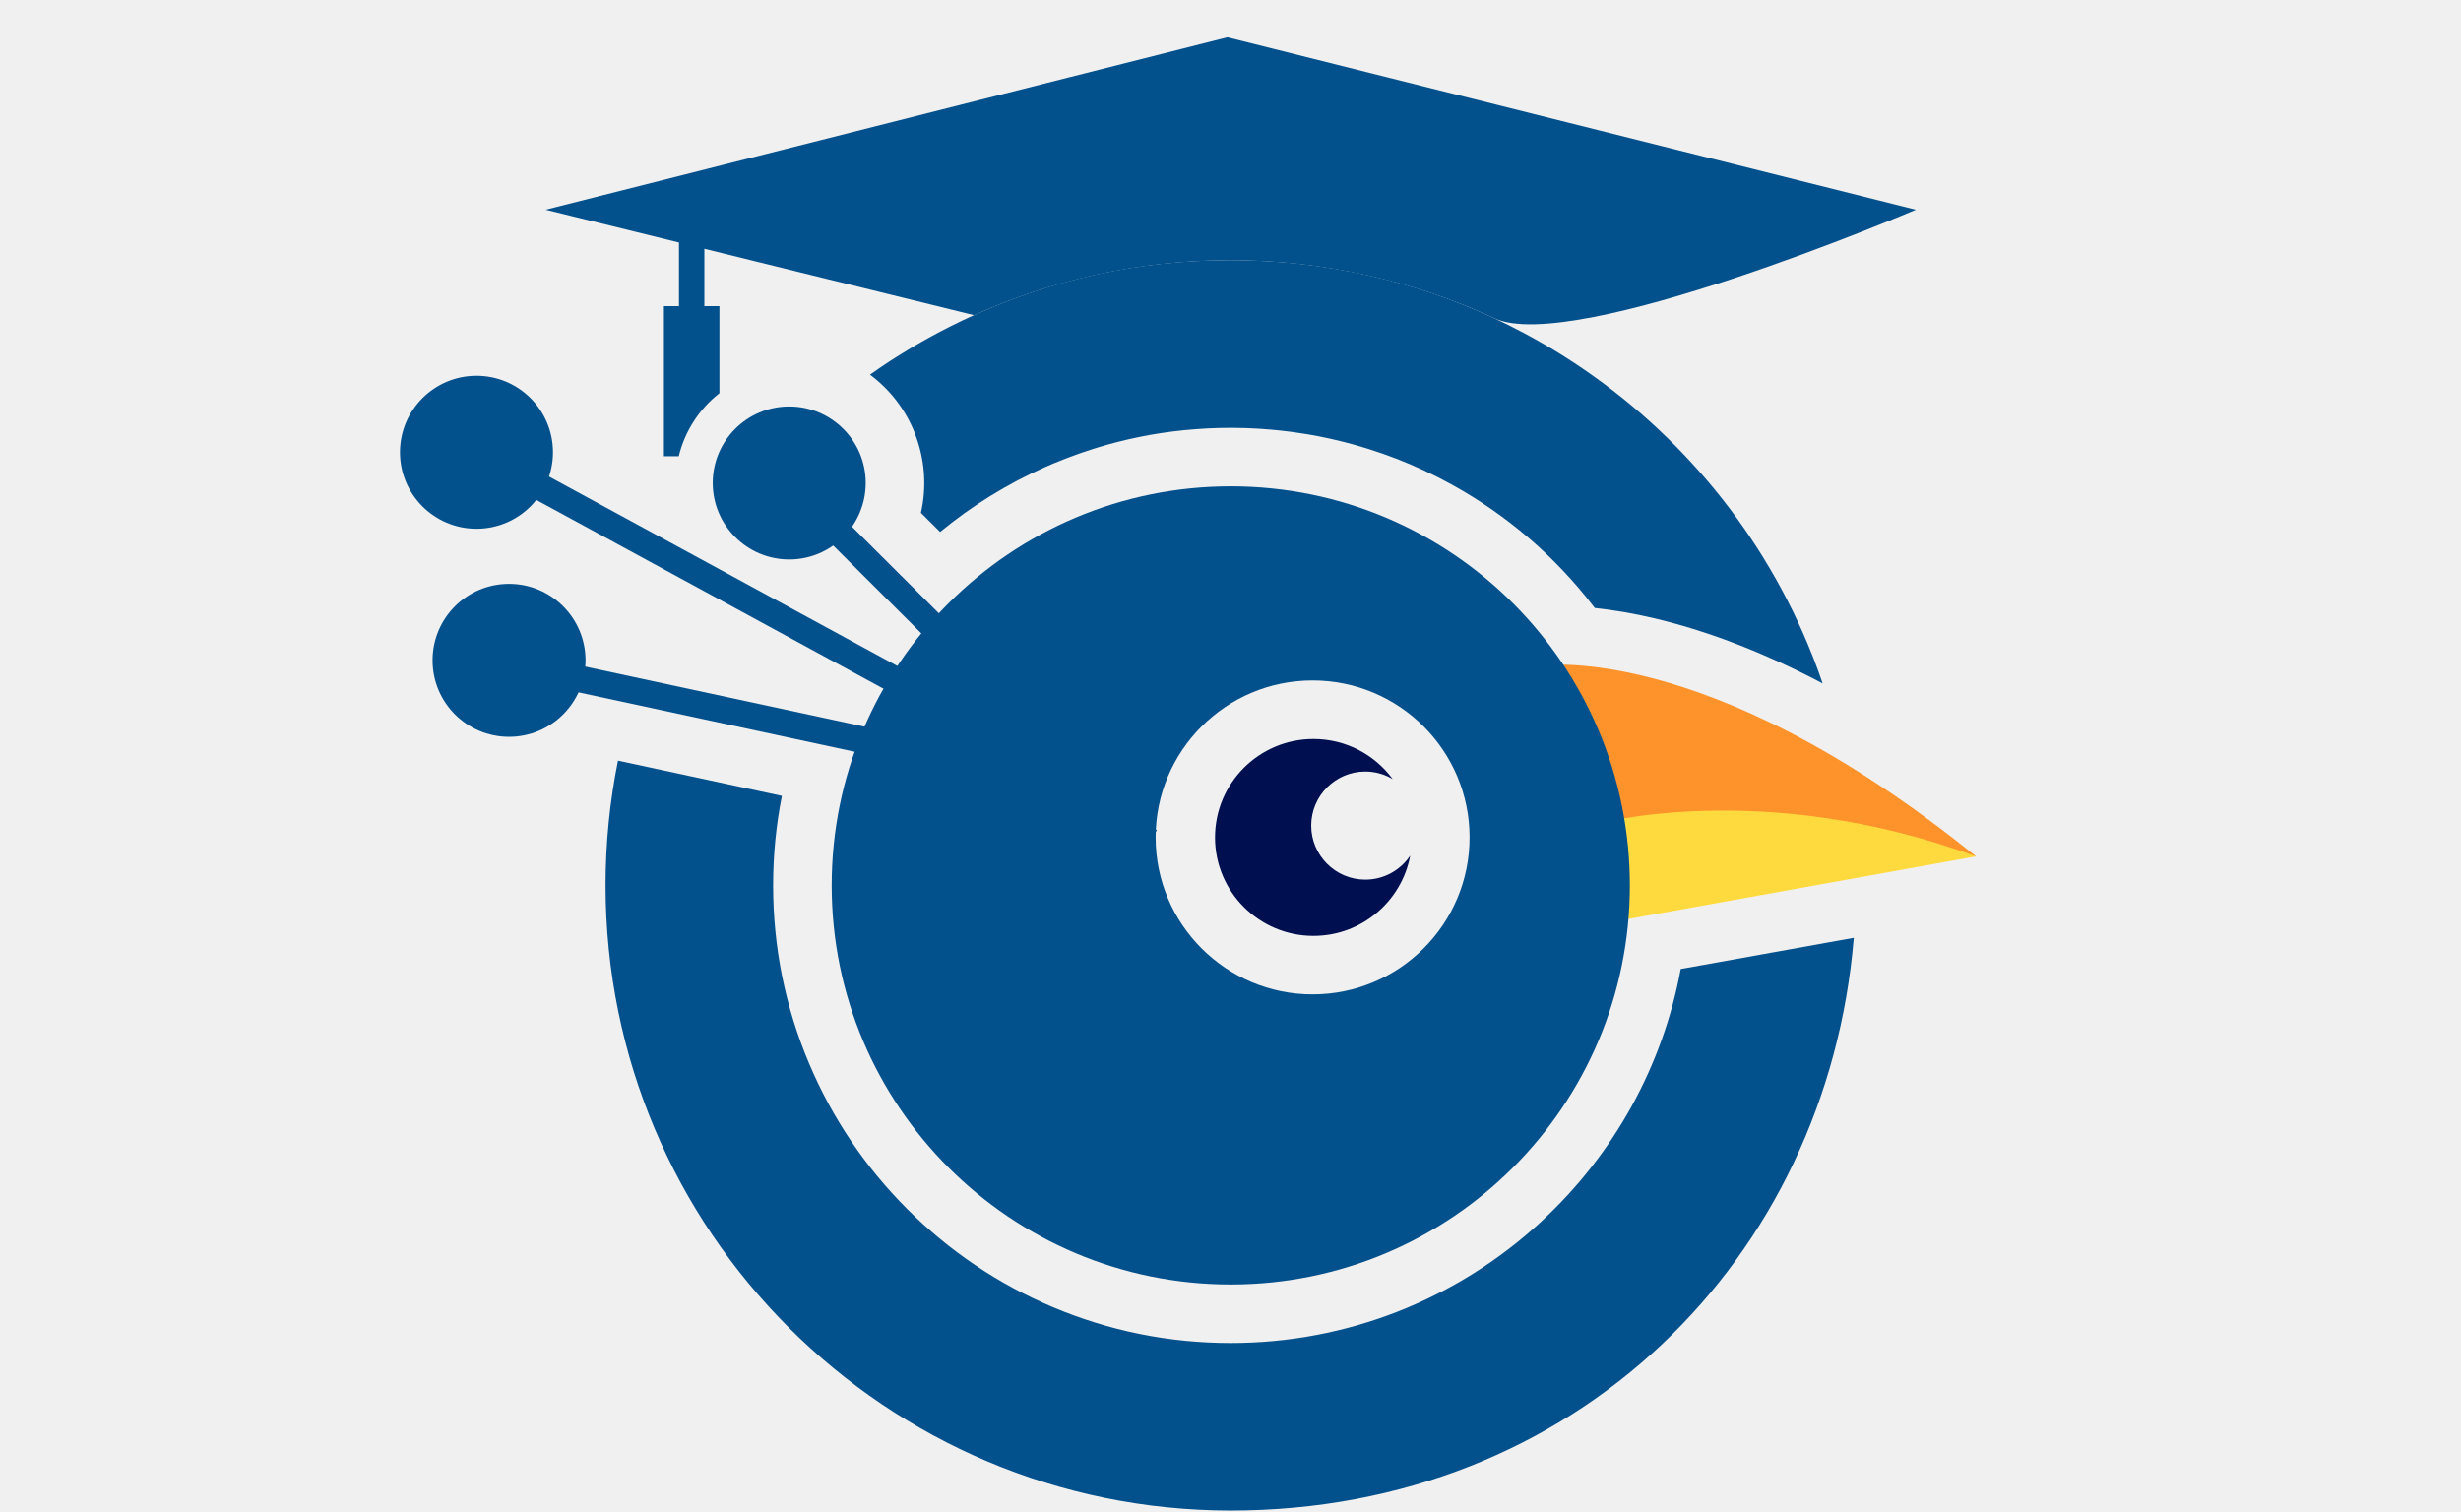
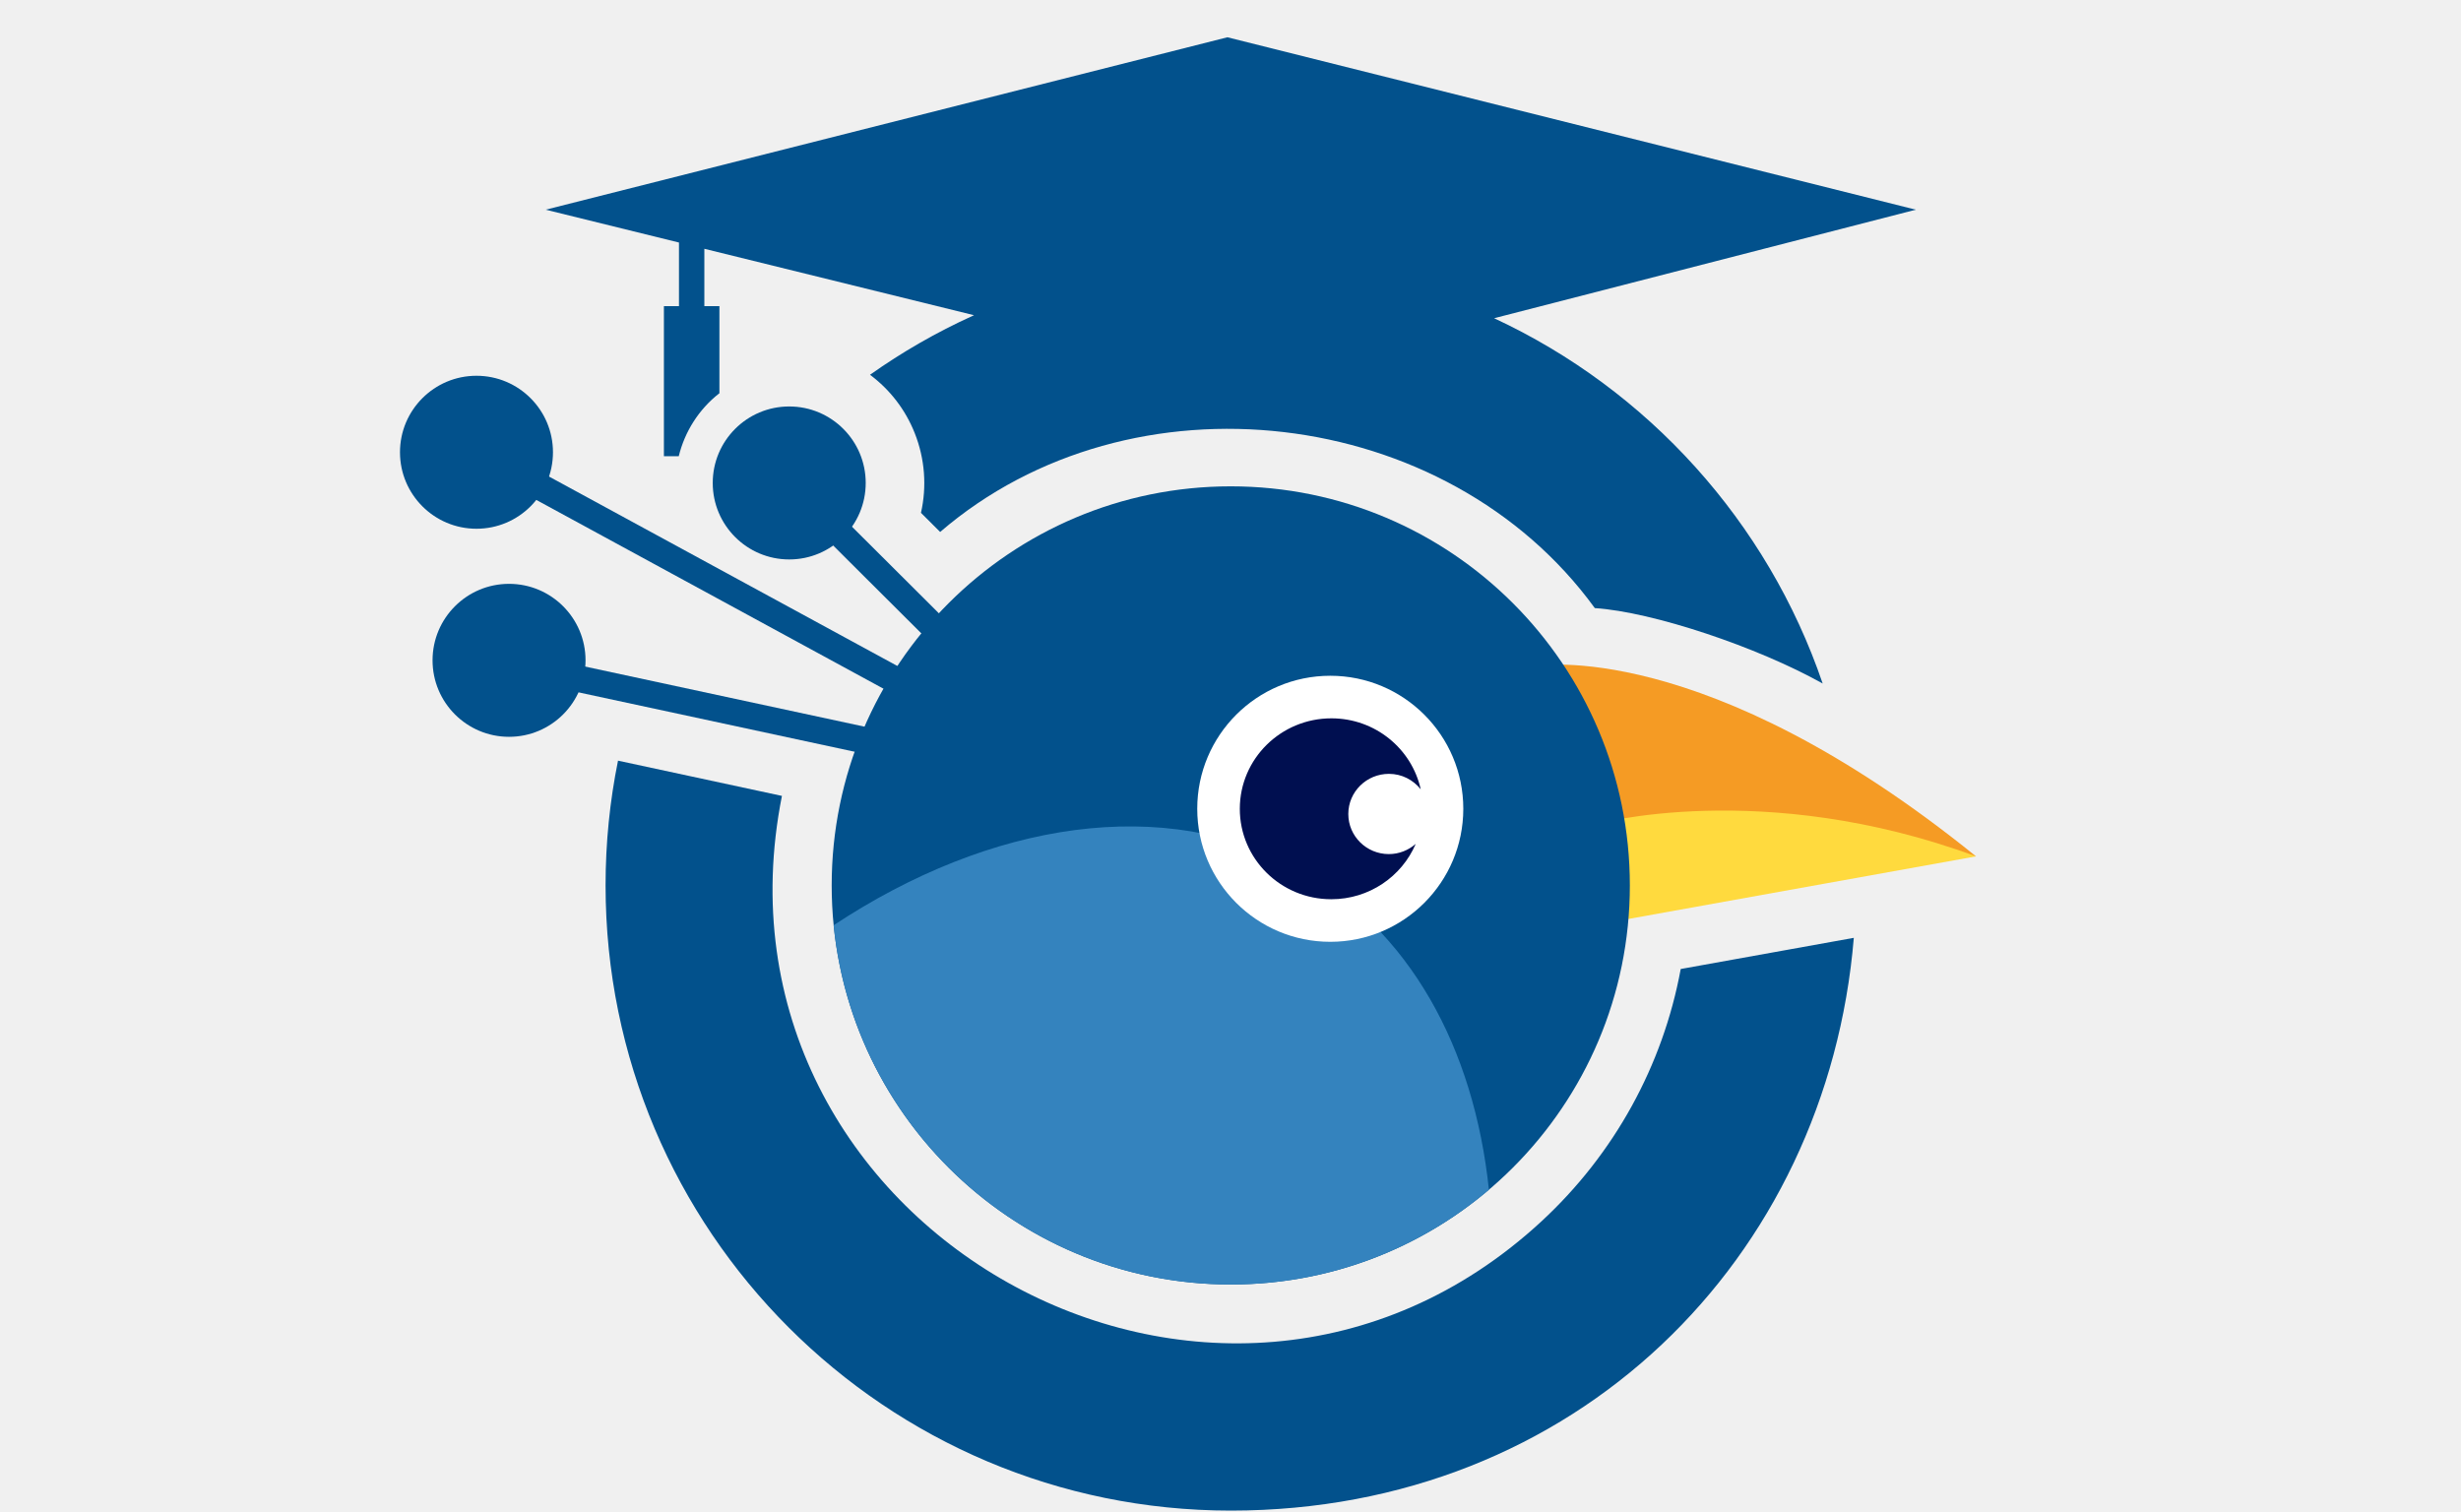
<svg xmlns="http://www.w3.org/2000/svg" role="img" aria-hidden="true" focusable="false" viewBox="0 0 925 568">
-   <path fill="#ffda3e" d="M619.46 261.44c.84 7.07-18.88 78.47-20.93 86.41l144.19-25.96-123.26-60.45Z" />
-   <path fill="#fe932c" d="M742.72 321.89c-102.29-82.74-165.39-71.58-165.39-71.58 5.99 13.47 20.19 44.51 21.98 59.58 0 0 62.96-17.67 143.41 12Z" />
-   <path fill="#02518c" d="M462.6 182.8c-82.84 0-150 67.16-150 150s67.16 150 150 150 150-67.16 150-150-67.16-150-150-150Zm30.76 190.96c-32.58 0-59-26.42-59-59s26.42-59 59-59 59 26.42 59 59-26.42 59-59 59Z" />
-   <path fill="#000f50" d="M530.04 321.61c-3.65 5.43-9.85 9.02-16.88 9.02-11.21 0-20.32-9.12-20.32-20.32s9.12-20.32 20.32-20.32c3.77 0 7.29 1.05 10.31 2.84-6.74-9.14-17.57-15.06-29.79-15.06-20.44 0-37 16.57-37 37s16.57 37 37 37c18.1 0 33.15-12.99 36.36-30.15Z" />
  <g fill="#02518c">
    <circle cx="179.09" cy="169.99" r="28.75" />
    <circle cx="296.64" cy="181.53" r="28.75" />
    <circle cx="191.33" cy="248.2" r="28.75" />
    <path d="m293.096 185.052 7.059-7.083L434.825 312.169l-7.059 7.083z" />
    <path d="m203.138 257.162 2.103-9.776 215.305 46.315-2.103 9.776z" />
    <path d="m416.26 304.65-239.62-130.3 4.9-8.72 239.62 130.3-4.9 8.72z" />
  </g>
-   <path fill="#02518c" d="M579.34 459.11c-31.86 29.46-73.32 45.69-116.74 45.69-23.21 0-45.74-4.55-66.96-13.53-20.48-8.66-38.88-21.06-54.67-36.85-15.79-15.79-28.19-34.18-36.85-54.67-8.98-21.22-13.53-43.75-13.53-66.96 0-11.36 1.1-22.61 3.3-33.64l-61.61-13.25c-3.07 15.15-4.68 30.83-4.68 46.88 0 129.79 105.21 235 235 235s224.15-94.72 234.17-215.28l-65.05 11.71c-6.7 36.29-24.94 69.51-52.38 94.88ZM461.34 14.01l-59.73 15.11-196.51 49.7 50.1 12.34v23.91h-5.66v56.42h5.58c2.26-9.27 7.57-17.69 15.28-23.69v-32.73h-5.66V93.51l68.1 16.77 33.26 8.19c-.18.08-.36.17-.54.25 29.59-13.44 62.45-20.92 97.06-20.92s68.9 7.81 98.98 21.81 158.51-40.78 158.51-40.78L461.34 14.01ZM256.7 156.45v-.02l.05-.04c-.02.02-.04.04-.05.06Z" />
-   <path fill="#02518c" d="M343.8 162.78c3.85 9.69 4.58 20.12 2.34 29.97l7.21 7.19c1.37-1.13 2.75-2.22 4.15-3.3l.9-.69c1.26-.96 2.52-1.9 3.81-2.83.16-.12.32-.23.48-.35 1.48-1.06 2.98-2.09 4.5-3.1.16-.11.32-.21.48-.32 1.38-.92 2.78-1.81 4.19-2.69.2-.13.41-.25.61-.38 3.14-1.93 6.34-3.76 9.61-5.49.18-.09.35-.19.53-.28 3.29-1.73 6.64-3.36 10.06-4.88.06-.03.12-.06.17-.08.19-.09.39-.17.59-.25.74-.33 1.48-.66 2.22-.97.29-.12.59-.24.89-.36.46-.19.92-.38 1.38-.56.88-.36 1.75-.71 2.63-1.05.55-.21 1.11-.42 1.66-.63.79-.3 1.59-.59 2.39-.88.63-.23 1.26-.44 1.88-.66.73-.25 1.46-.5 2.19-.74.69-.23 1.37-.45 2.06-.67.68-.22 1.37-.43 2.05-.64.73-.22 1.47-.44 2.2-.65.65-.19 1.3-.37 1.95-.55.77-.21 1.54-.42 2.31-.62.62-.16 1.25-.32 1.87-.47.8-.2 1.59-.39 2.39-.58.61-.14 1.22-.28 1.83-.41.81-.18 1.63-.36 2.44-.53.61-.12 1.21-.24 1.82-.36.82-.16 1.64-.32 2.46-.47.61-.11 1.23-.21 1.84-.31.82-.14 1.63-.27 2.45-.4.63-.1 1.27-.18 1.91-.27.8-.11 1.61-.23 2.42-.33.66-.08 1.32-.16 1.99-.23.78-.09 1.57-.18 2.35-.26.71-.07 1.42-.13 2.13-.19.74-.07 1.49-.14 2.24-.19.78-.06 1.56-.1 2.34-.15.68-.04 1.37-.09 2.05-.13.91-.05 1.82-.07 2.73-.11.56-.02 1.12-.05 1.68-.06 1.44-.04 2.88-.05 4.32-.06h.11c1.84 0 3.67.03 5.49.09.54.02 1.08.05 1.61.07 1.31.05 2.61.12 3.91.2.6.04 1.19.09 1.79.13 1.26.09 2.53.2 3.79.32.57.06 1.14.11 1.71.17 1.33.14 2.66.3 3.99.47.48.06.95.12 1.43.19 1.54.21 3.08.45 4.61.7.25.04.51.08.76.12 5.58.95 11.08 2.18 16.49 3.66.24.07.48.14.72.2 1.55.43 3.08.88 4.62 1.36.31.1.61.19.92.29 1.51.48 3.02.97 4.51 1.49l.78.27c1.7.6 3.38 1.22 5.06 1.86l.09.03c3.58 1.39 7.11 2.9 10.58 4.52l.12.06c1.64.77 3.26 1.56 4.88 2.38.19.1.39.2.58.3 1.52.78 3.02 1.58 4.51 2.4.15.08.31.17.46.25 20.31 11.26 38.36 26.66 52.89 45.53.05.06.1.12.14.18.13.17.26.33.39.49 13.05 1.37 30.75 4.92 52.43 13.21 10.92 4.18 21.99 9.23 33.19 15.13-1.09-3.2-2.23-6.37-3.46-9.51-.01-.03-.02-.05-.03-.08-.69-1.77-1.41-3.52-2.14-5.27-.07-.17-.15-.35-.22-.52-2.28-5.41-4.76-10.71-7.43-15.9-.08-.16-.16-.31-.24-.47-2.68-5.2-5.56-10.28-8.61-15.25-.08-.13-.16-.26-.24-.4-3.07-4.98-6.33-9.83-9.75-14.55-.08-.1-.15-.21-.23-.31-3.45-4.73-7.06-9.33-10.85-13.79l-.21-.24c-3.8-4.47-7.77-8.8-11.89-12.97l-.17-.17c-4.14-4.18-8.44-8.21-12.89-12.08-.05-.04-.09-.08-.14-.12-4.46-3.87-9.07-7.58-13.82-11.11-.04-.03-.07-.06-.11-.08-4.75-3.53-9.65-6.89-14.67-10.07-.04-.02-.08-.05-.11-.07-5.02-3.17-10.17-6.15-15.43-8.94-.05-.03-.1-.05-.16-.08-3.51-1.86-7.08-3.63-10.69-5.31h.01c-30.08-13.99-63.62-21.81-98.98-21.81s-67.47 7.49-97.06 20.92c-.42.19-.84.39-1.26.58-.9.41-1.79.83-2.68 1.25-.43.21-.86.42-1.3.63-.87.42-1.75.85-2.61 1.28-.43.22-.86.44-1.29.65-.86.44-1.73.88-2.58 1.33-.43.22-.85.45-1.27.67-.86.46-1.71.92-2.57 1.38-.42.23-.83.46-1.24.69-.86.48-1.71.96-2.56 1.44l-1.2.69c-.86.5-1.71 1-2.57 1.51-.38.23-.77.46-1.15.69-.87.52-1.73 1.05-2.59 1.59-.36.22-.72.45-1.08.67-.89.56-1.77 1.12-2.65 1.69-.32.21-.65.42-.97.63-.92.6-1.83 1.21-2.74 1.83-.28.19-.56.37-.83.56-.97.66-1.94 1.34-2.9 2.02-.16.12-.33.23-.49.35 7.53 5.61 13.31 13.13 16.81 21.92Z" />
+   <path fill="#ffda3e" d="M619.46 261.44c.84 7.07-18.88 78.47-20.93 86.41l144.19-25.96-123.26-60.45Z" />
+   <path fill="#f59b24" d="M742.72 321.89c-102.29-82.74-165.39-71.58-165.39-71.58 5.99 13.47 20.19 44.51 21.98 59.58 0 0 62.96-17.67 143.41 12Z" />
+   <path fill="#02518c" d="M462.6 182.8c-82.84 0-150 67.16-150 150s67.16 150 150 150 150-67.16 150-150-67.16-150-150-150Z" />
+   <path fill="#3483be" d="M488.44 326.56c-50.85-28.13-116.16-17.73-175.1 21.21 7.51 75.82 71.47 135.04 149.26 135.04 37 0 70.87-13.41 97.03-35.62-5.61-53.36-29.71-97.67-71.19-120.63Z" />
+   <circle cx="500" cy="304" r="50" fill="#fff" />
+   <path fill="#000f50" d="M522.06 290.87c4.87 0 9.15 2.3 11.94 5.81-3.38-15.25-17.1-26.67-33.55-26.68-19-.01-34.43 15.2-34.45 33.98-.03 18.78 15.36 34.01 34.36 34.02 14.28.01 26.53-8.57 31.76-20.81-2.7 2.36-6.21 3.84-10.1 3.84-8.43 0-15.25-6.76-15.24-15.09.01-8.33 6.85-15.08 15.28-15.07Z" />
+   <g fill="#02518c">
+     <path d="M631.72 364.23c-6.7 36.29-24.94 69.51-52.38 94.88-121.68 112.36-317.69 2.38-285.44-159.95l-61.61-13.25c-3.07 15.15-4.68 30.83-4.68 46.88 0 129.79 105.21 235 235 235s224.15-94.72 234.17-215.28l-65.05 11.71ZM561.59 119.61 720.1 78.82 461.34 14.01c-39.54 10-213.33 53.96-256.24 64.81l50.1 12.34v23.91h-5.66v56.42h5.58c2.26-9.27 7.57-17.69 15.28-23.69v-32.73h-5.66V93.51c22.29 5.49 79.87 19.67 101.36 24.97-.18.08-.36.17-.54.25-13.59 6.17-26.5 13.6-38.56 22.14 7.53 5.61 13.32 13.13 16.81 21.92 3.85 9.69 4.58 20.12 2.35 29.97l7.21 7.19c71.8-61.77 190.48-47.89 246.06 28.62 21.8 1.42 61.18 14.63 85.65 28.35-20.75-60.84-65.75-110.45-123.48-137.3ZM256.7 156.45v-.02l.05-.04c-.02.02-.04.04-.05.06Z" />
+   </g>
</svg>
